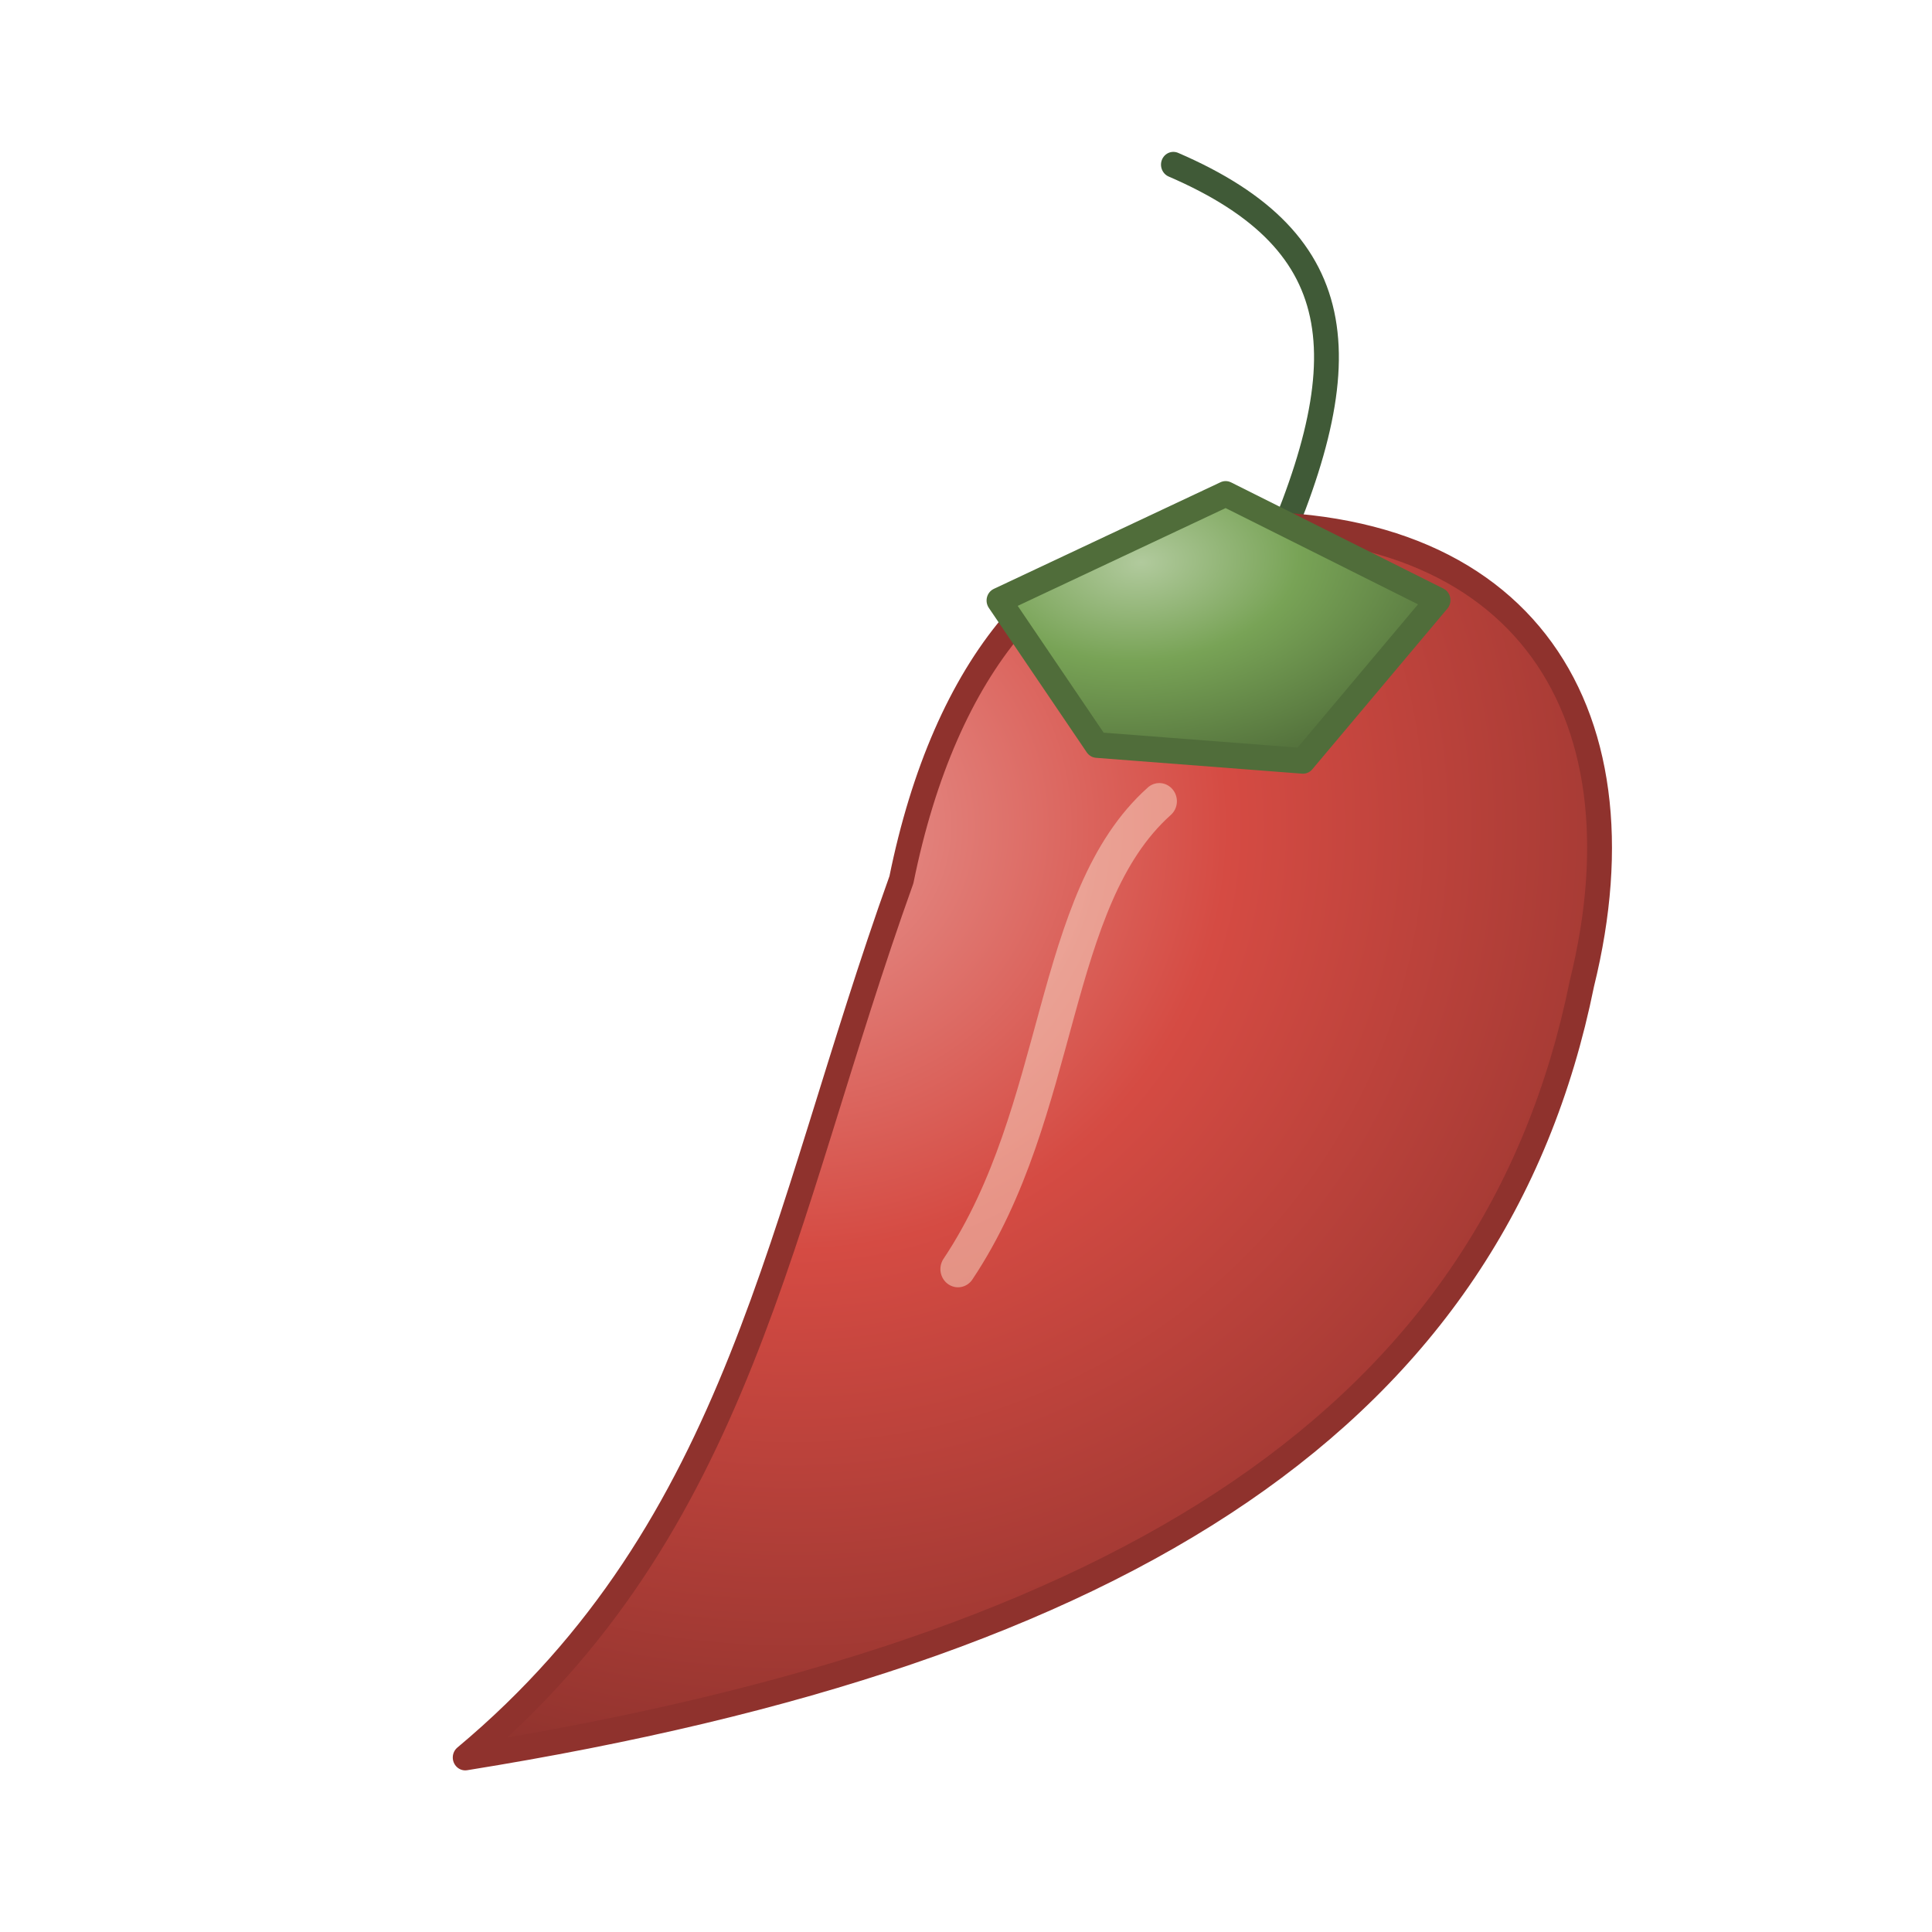
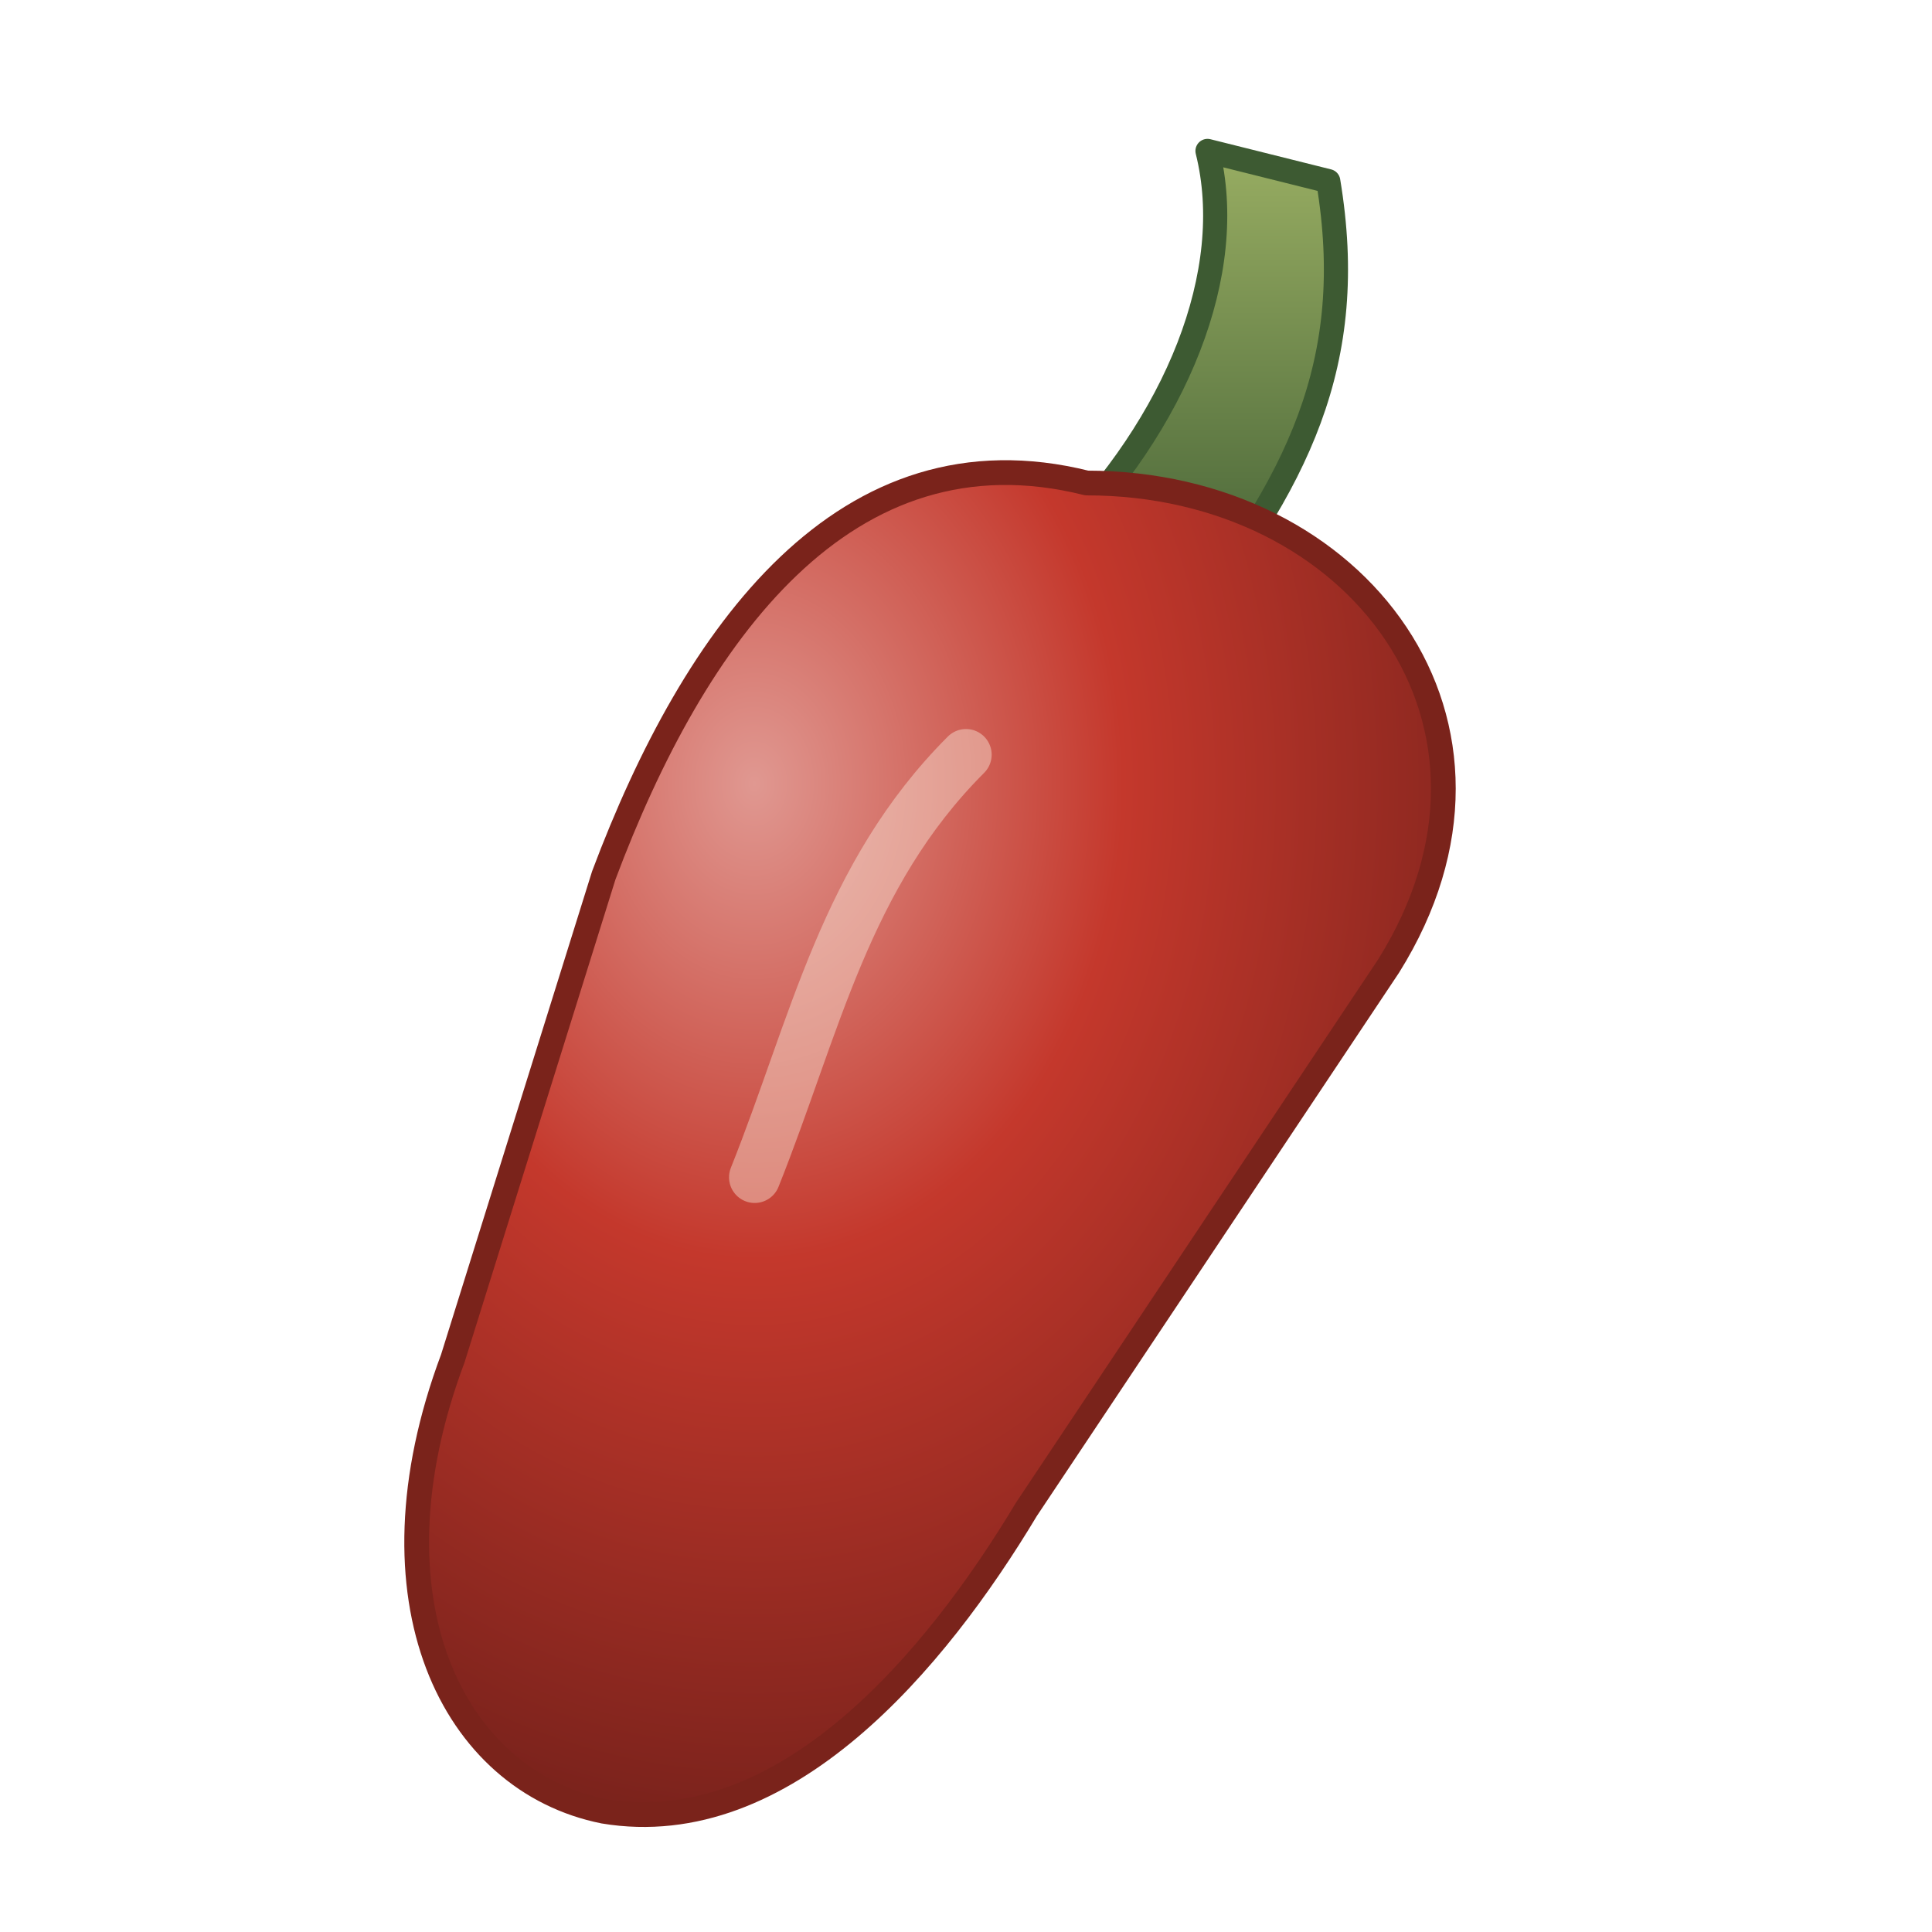
- <svg xmlns="http://www.w3.org/2000/svg" viewBox="0 0 64 64" role="img" aria-label="Jalapeño - Mega Jefe Chilli Seeds">
+ <svg xmlns="http://www.w3.org/2000/svg" viewBox="0 0 64 64" role="img">
  <defs>
-     <radialGradient id="shade0" cx="33%" cy="23%" r="86%">
-       <stop stop-color="#e79792" />
-       <stop offset=".42" stop-color="#d54b43" />
-       <stop offset="1" stop-color="#8a312c" />
+     <radialGradient id="pod" cx="33%" cy="23%" r="83%">
+       <stop stop-color="#e09891" />
+       <stop offset=".43" stop-color="#c4382c" />
+       <stop offset="1" stop-color="#72201a" />
    </radialGradient>
-     <radialGradient id="shade1" cx="33%" cy="23%" r="86%">
-       <stop stop-color="#b1ca9d" />
-       <stop offset=".42" stop-color="#78a356" />
-       <stop offset="1" stop-color="#4e6a38" />
-     </radialGradient>
+     <linearGradient id="stem" x2="0" y2="1">
+       <stop stop-color="#98ad62" />
+       <stop offset="1" stop-color="#3d5b32" />
+     </linearGradient>
  </defs>
-   <g transform="translate(32 32) rotate(-4) scale(0.9673 1) translate(-32 -32)" stroke="#405a37" stroke-width=".85" stroke-linecap="round" stroke-linejoin="round">
-     <path d="M43 20c4-7 4-11-2-14" fill="none" />
-     <path d="M41 18c11 0 15 7 12 16-4 14-17 21-40 23 10-7 12-17 17-28 2-7 6-11 11-11Z" fill="url(#shade0)" stroke="#8f322d" />
-     <path d="m34 20 8-3 7 4-5 5-7-1Z" fill="url(#shade1)" stroke="#506d3a" />
-     <path d="M39 27c-4 3-4 10-8 15" fill="none" stroke="#fff1dd" stroke-width="1.2" opacity=".44" stroke-linecap="round" />
+   <g stroke-linejoin="round" stroke-linecap="round">
+     <path d="M35 18c4-4 6-9 5-13l4 1c1 6-1 10-5 15Z" fill="url(#stem)" stroke="#3d5a32" stroke-width=".8" />
+     <path d="M36 16c-8-2-13 5-16 13l-5 16c-3 8 0 14 5 15 6 1 11-5 14-10l12-18c5-8-1-16-10-16Z" fill="url(#pod)" stroke="#7a231b" stroke-width=".82" />
+     <path d="M32 25c-4 4-5 9-7 14" fill="none" stroke="#fff7e8" stroke-width="1.7" opacity=".4" />
  </g>
</svg>
